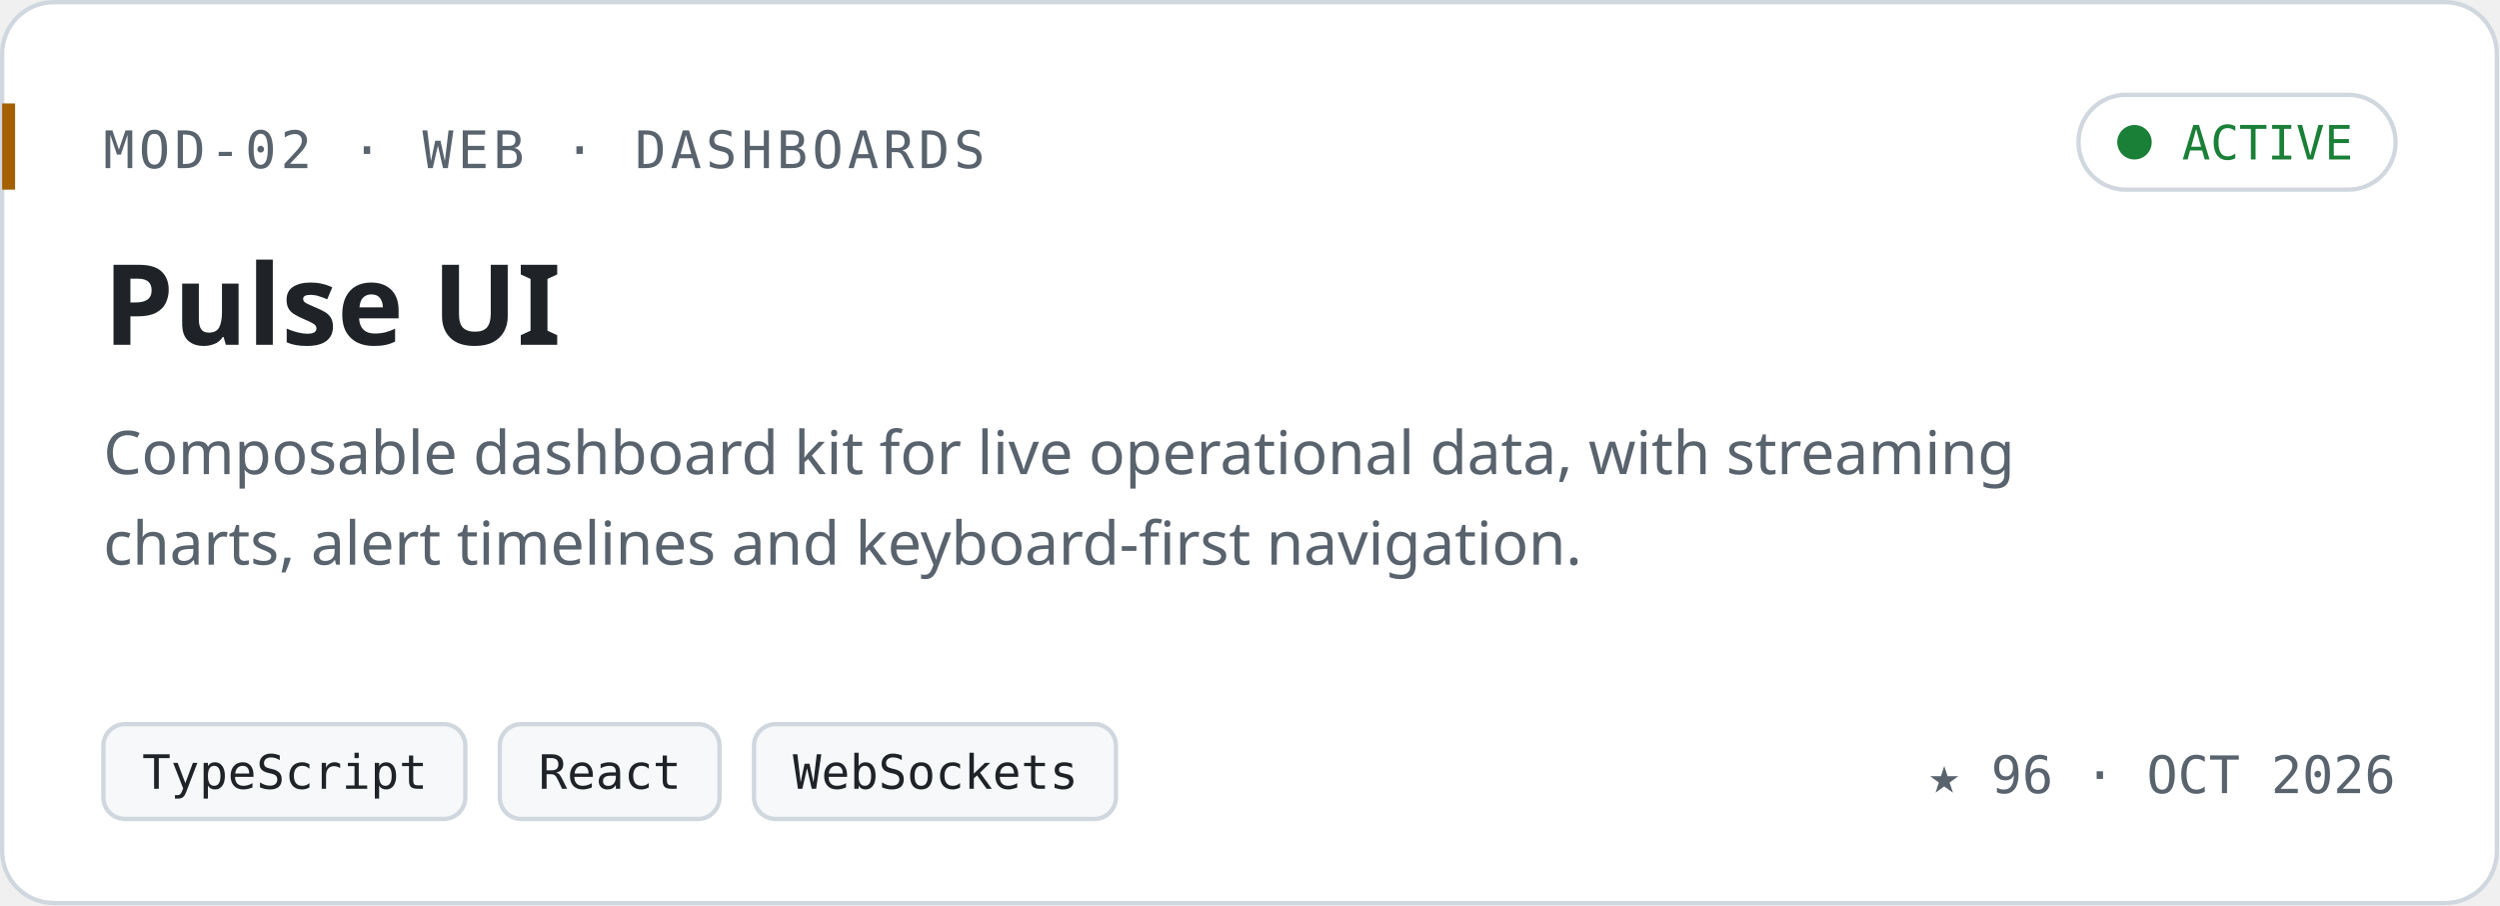
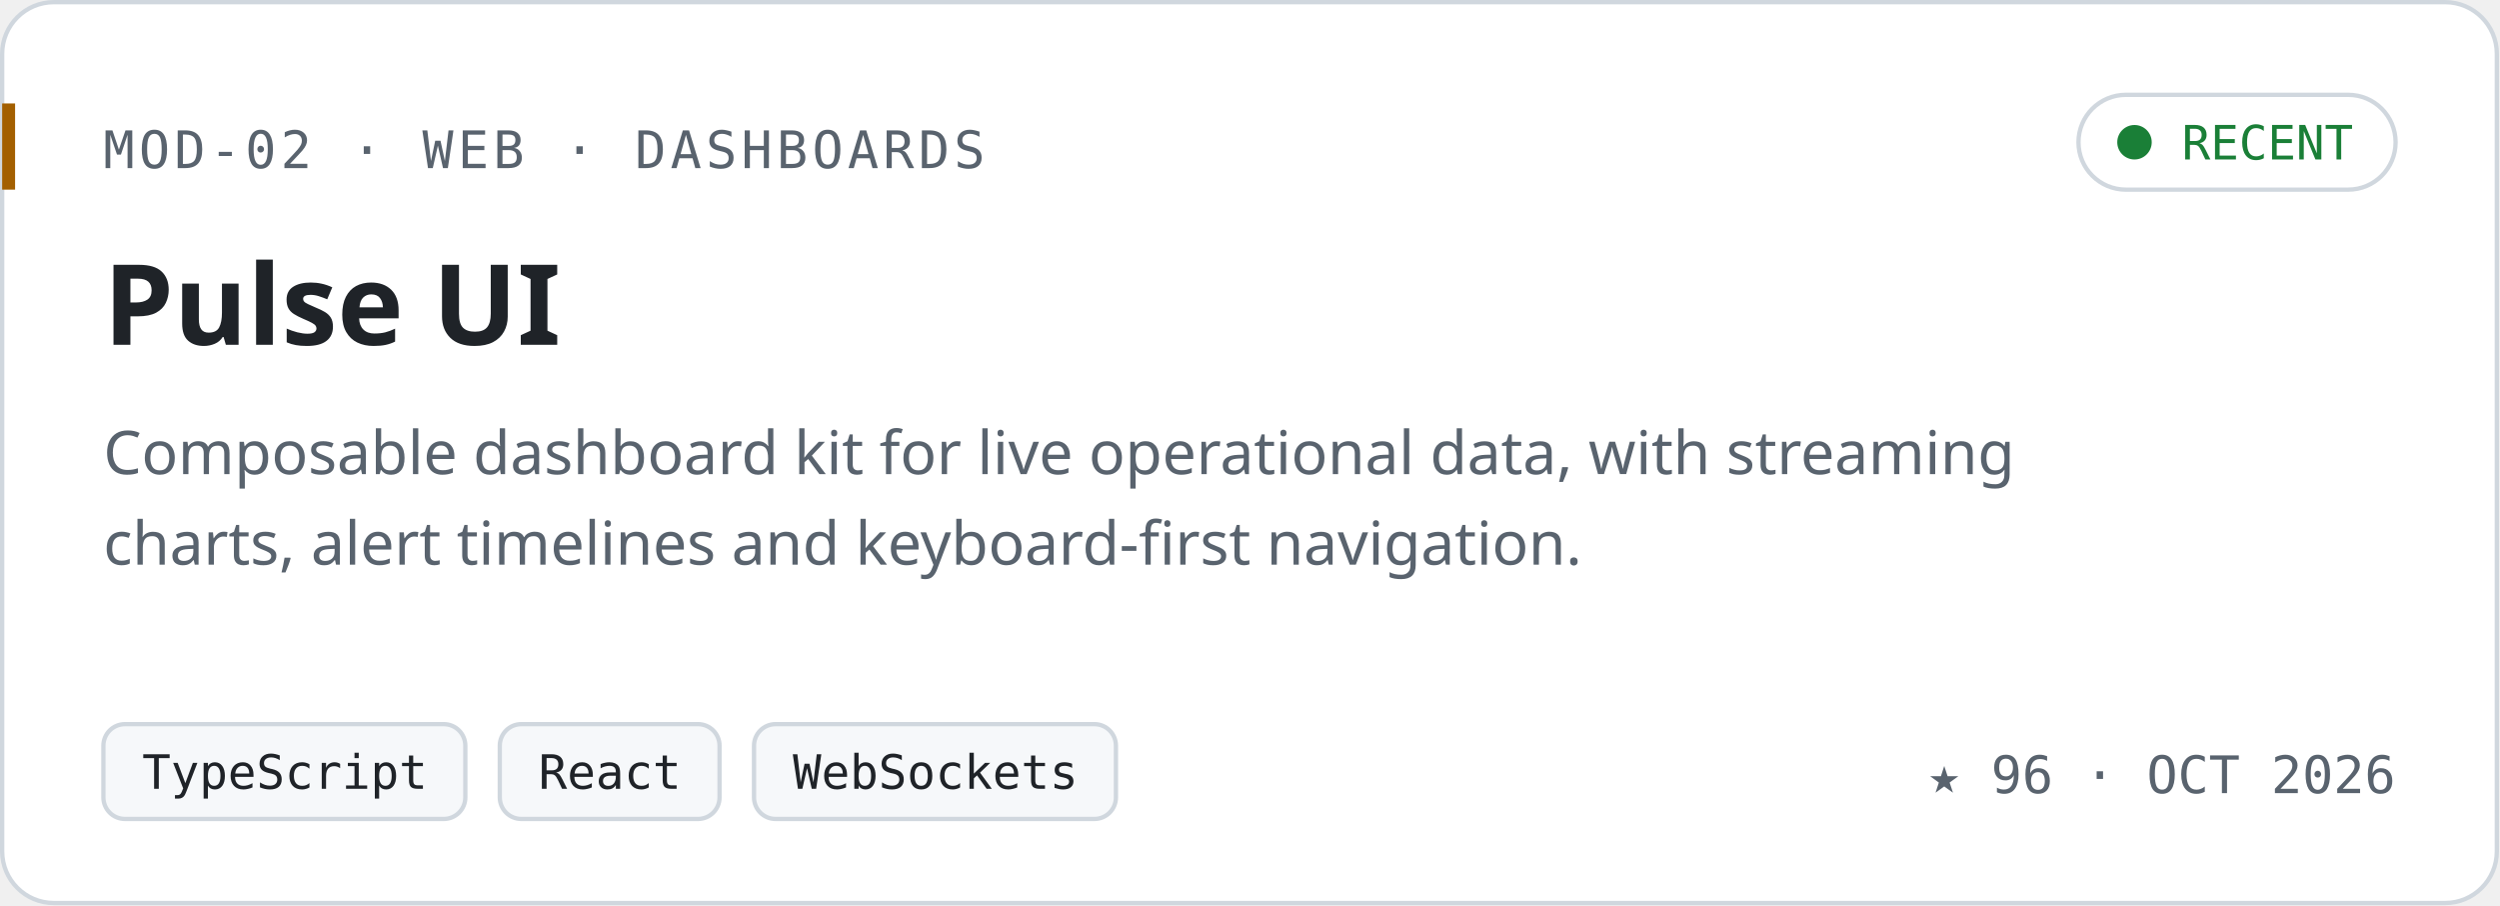
<svg xmlns="http://www.w3.org/2000/svg" width="580" height="210" viewBox="0 0 580 210" role="img" aria-labelledby="title desc">
  <style>
.mono{font-family:ui-monospace, SFMono-Regular, 'JetBrains Mono', 'Cascadia Code', Menlo, Consolas, monospace}
.sans{font-family:-apple-system, BlinkMacSystemFont, 'Segoe UI', 'Noto Sans', Helvetica, Arial, sans-serif}

@media (prefers-reduced-motion: reduce){*{animation:none!important}}
</style>
  <rect x="0.5" y="0.5" width="579" height="209" rx="12" fill="#ffffff" stroke="#d0d7de" />
  <rect x="0.5" y="24" width="3" height="20" fill="#a35f00" />
-   <text x="24" y="39" class="mono" font-size="12" font-weight="400" fill="#59636e" text-anchor="start" letter-spacing="1">MOD-02  ·  WEB · DASHBOARDS</text>
+   <text x="24" y="39" class="mono" font-size="12" font-weight="400" fill="#59636e" text-anchor="start" letter-spacing="1">MOD-02 · WEB · DASHBOARDS</text>
  <rect x="482.4" y="22" width="73.6" height="22" rx="11" fill="none" stroke="#d0d7de" />
  <circle cx="495.4" cy="33" r="4" fill="#1a7f37" />
-   <text x="506.4" y="37" class="mono" font-size="11" font-weight="400" fill="#1a7f37" text-anchor="start">ACTIVE</text>
+   <text x="506.4" y="37" class="mono" font-size="11" font-weight="400" fill="#1a7f37" text-anchor="start">RECENT</text>
  <text x="24" y="80" class="sans" font-size="26" font-weight="700" fill="#1f2328" text-anchor="start">Pulse UI</text>
  <text x="24" y="110" class="sans" font-size="14" font-weight="400" fill="#59636e" text-anchor="start">Composable dashboard kit for live operational data, with streaming</text>
  <text x="24" y="131" class="sans" font-size="14" font-weight="400" fill="#59636e" text-anchor="start">charts, alert timelines and keyboard-first navigation.</text>
  <rect x="24" y="168" width="84" height="22" rx="5" fill="#f6f8fa" stroke="#d0d7de" />
  <text x="33" y="183" class="mono" font-size="11" font-weight="400" fill="#1f2328" text-anchor="start">TypeScript</text>
  <rect x="116" y="168" width="51" height="22" rx="5" fill="#f6f8fa" stroke="#d0d7de" />
  <text x="125" y="183" class="mono" font-size="11" font-weight="400" fill="#1f2328" text-anchor="start">React</text>
  <rect x="175" y="168" width="84" height="22" rx="5" fill="#f6f8fa" stroke="#d0d7de" />
  <text x="184" y="183" class="mono" font-size="11" font-weight="400" fill="#1f2328" text-anchor="start">WebSockets</text>
  <text x="556" y="184" class="mono" font-size="12" font-weight="400" fill="#59636e" text-anchor="end">★ 96  ·  OCT 2026</text>
</svg>
